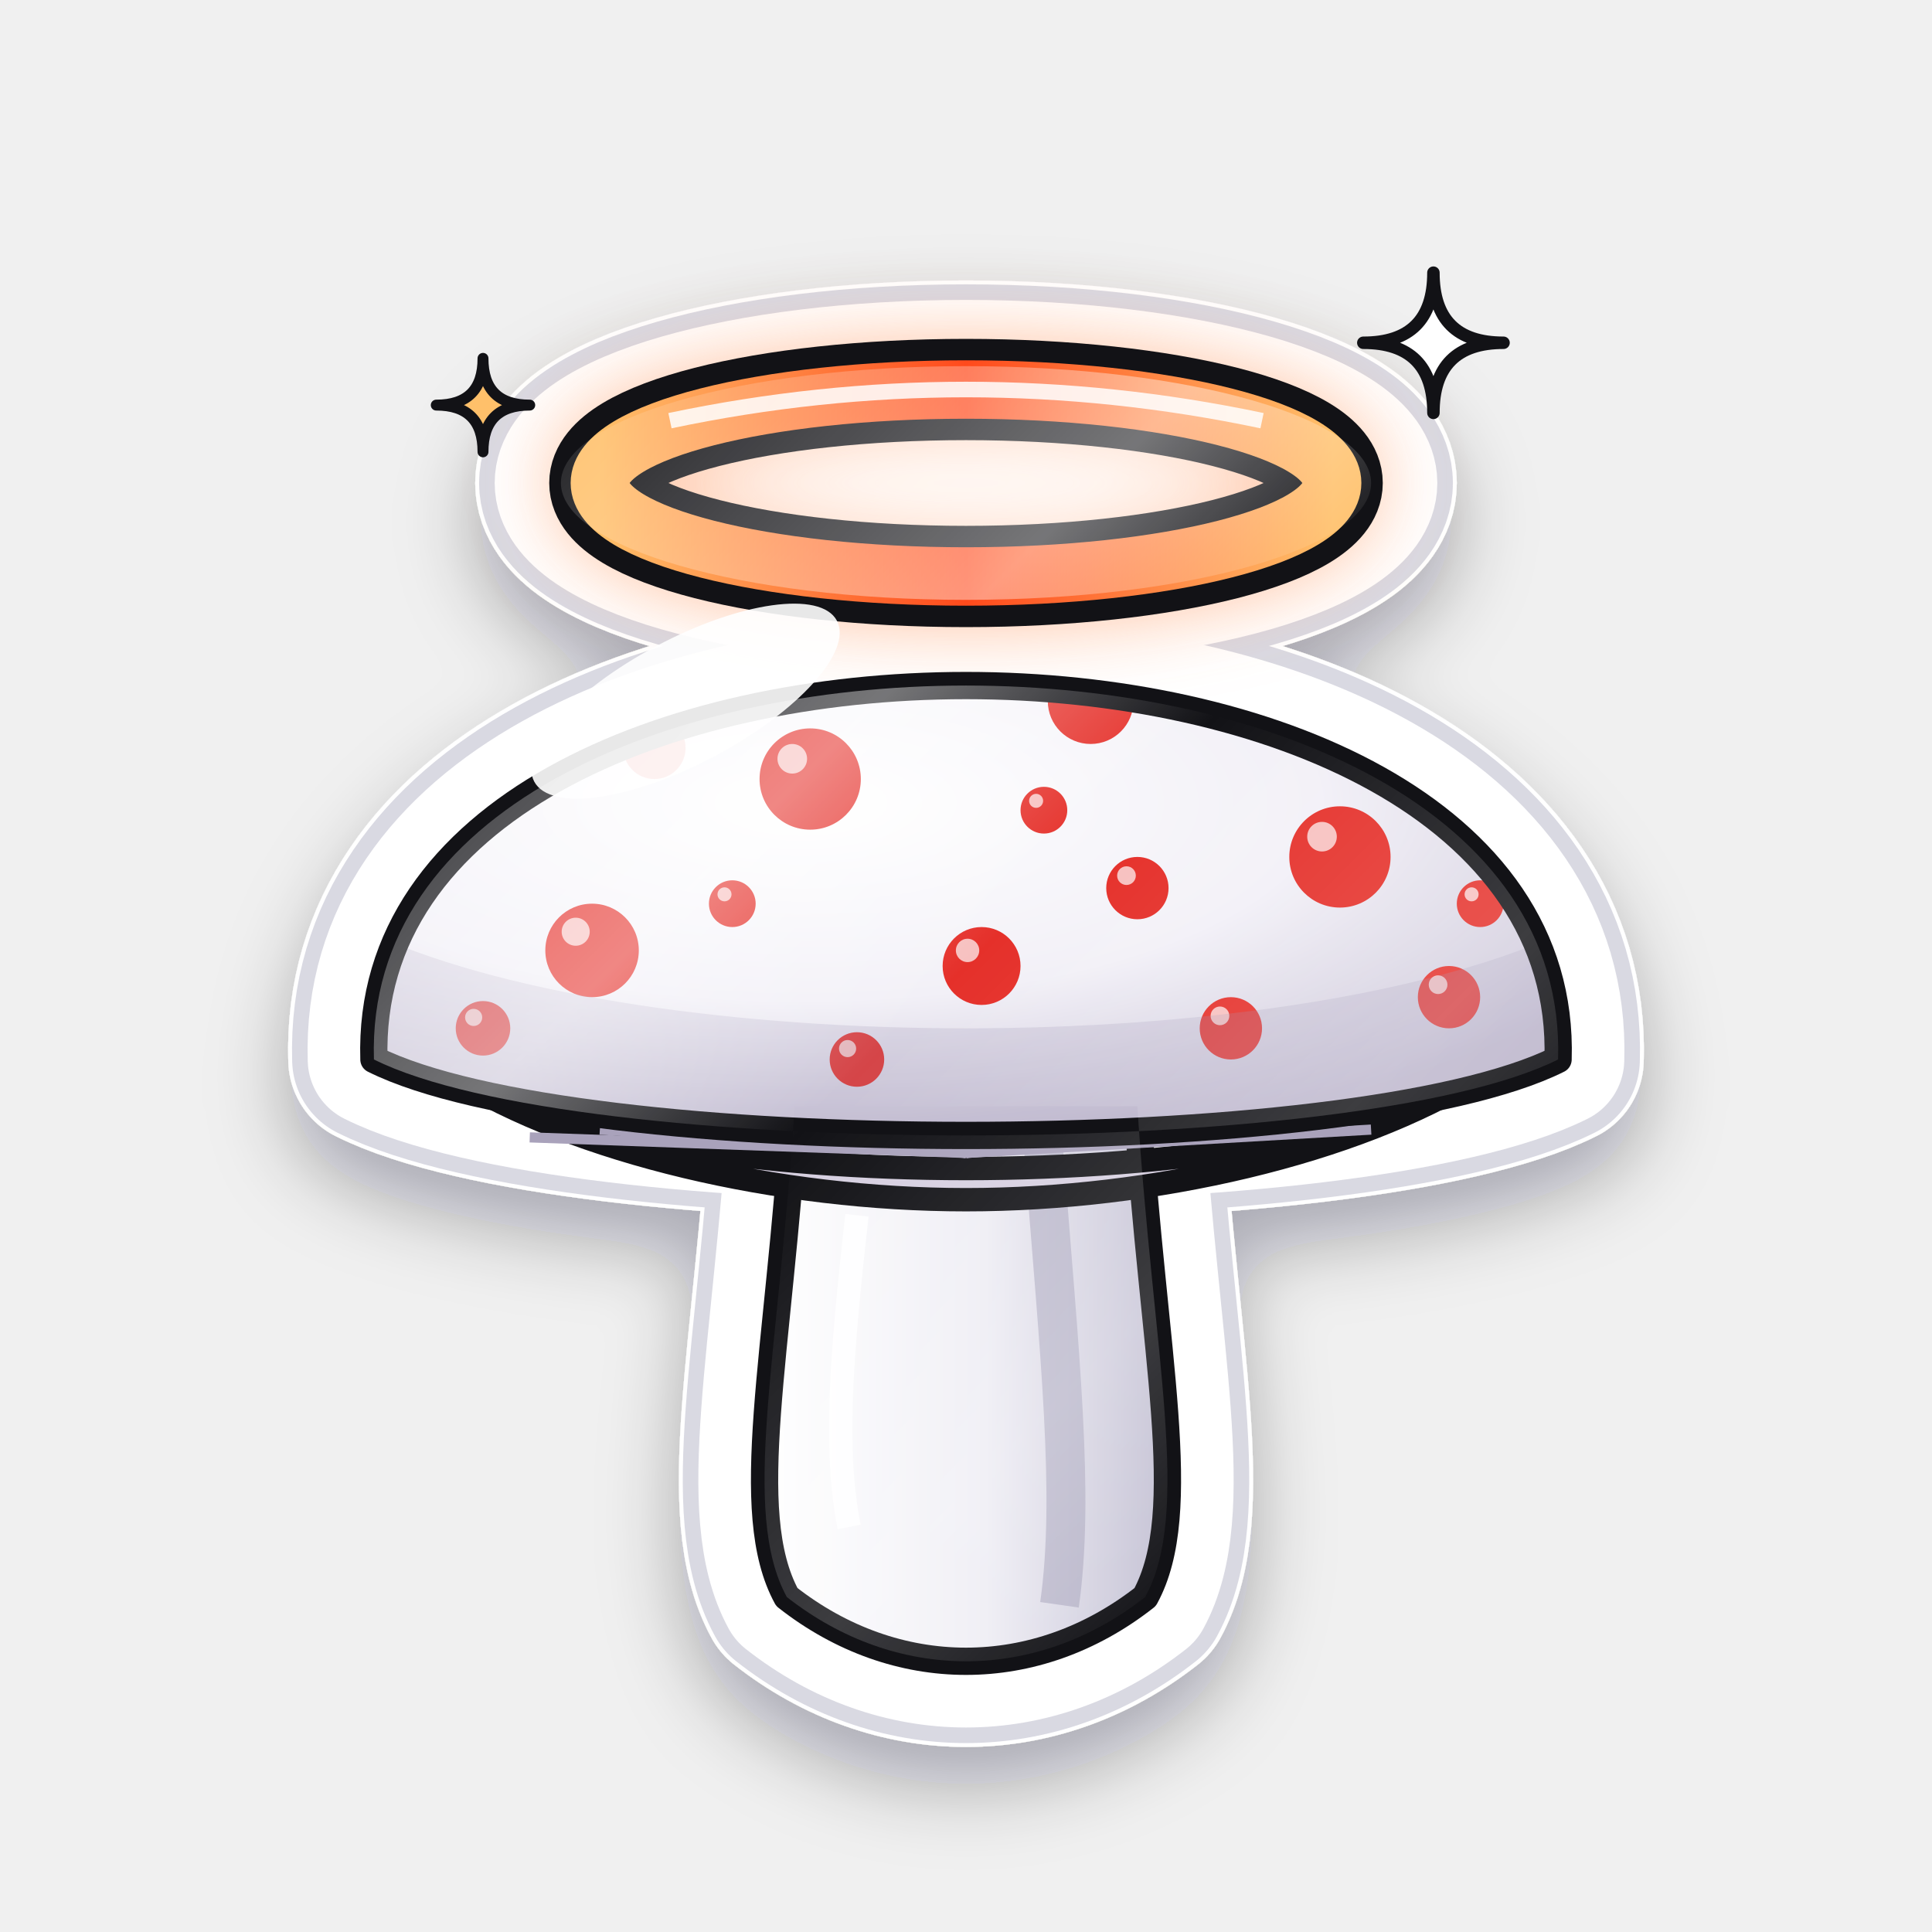
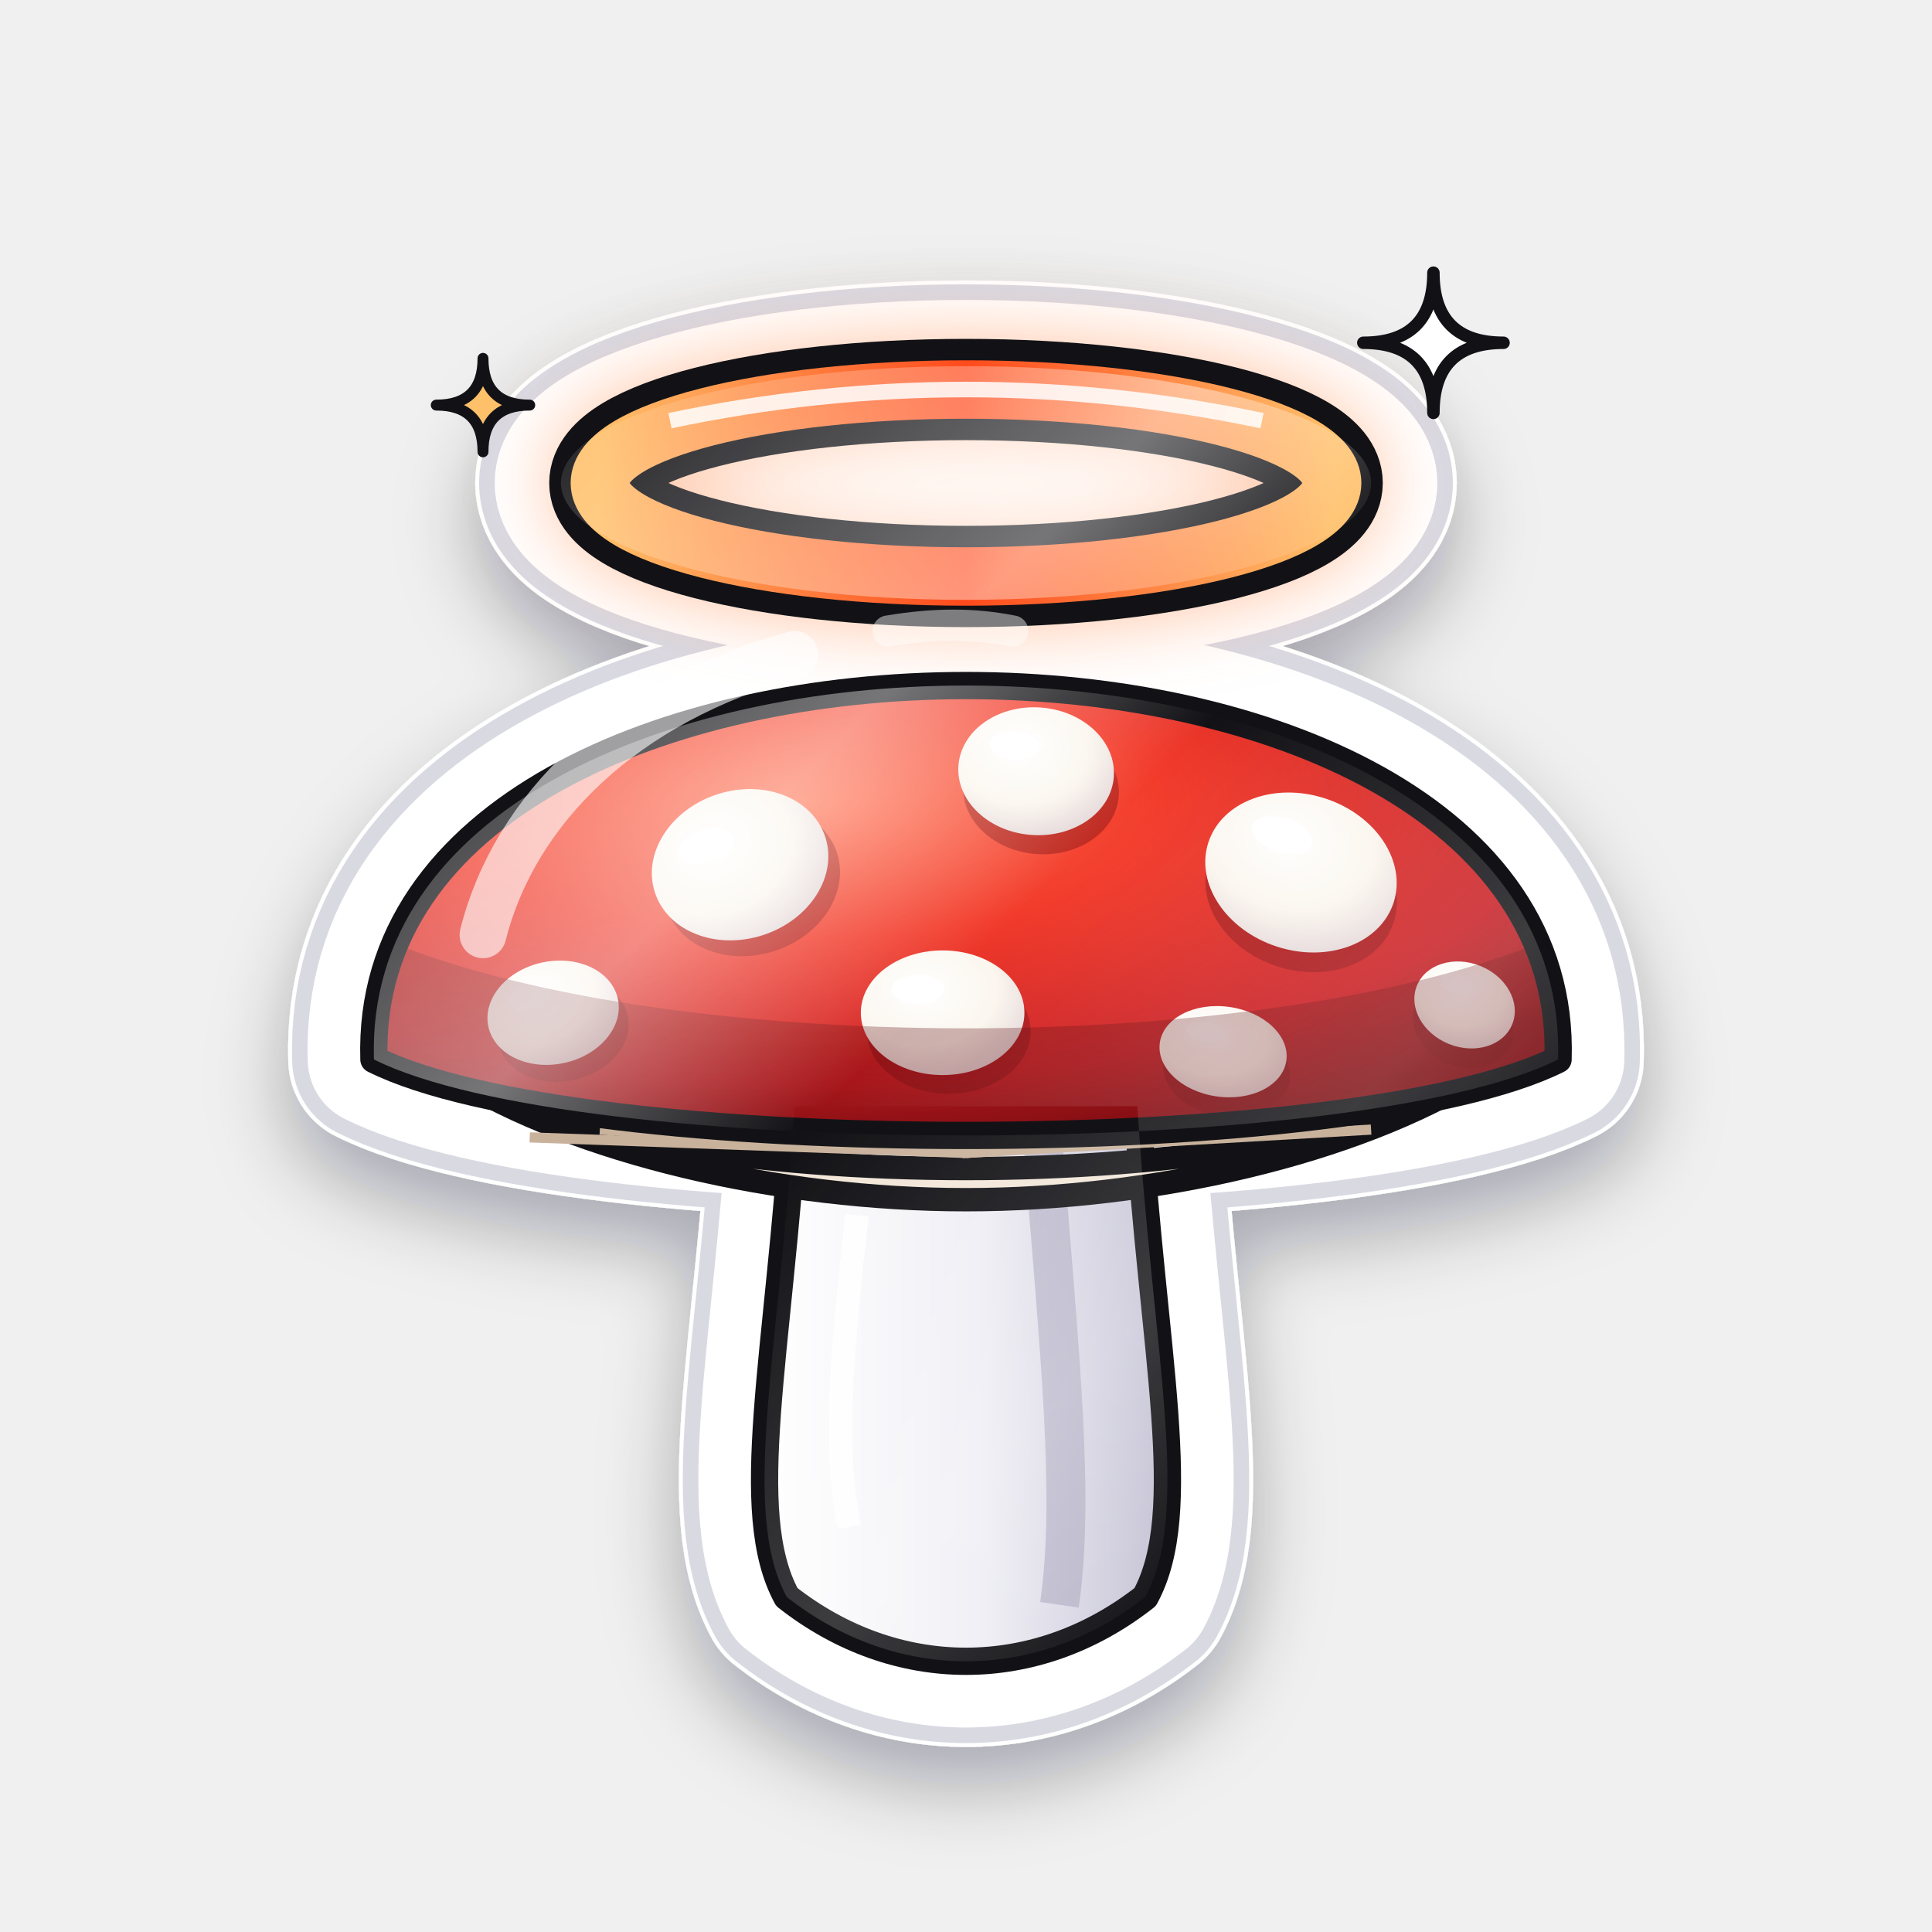
<svg xmlns="http://www.w3.org/2000/svg" width="248" height="248" viewBox="-24 -24 248 248" role="img" aria-label="Halo shroom sticker" style="transform:rotate(0deg);overflow:visible">
  <defs>
    <filter id="k1fsh" x="-30%" y="-30%" width="160%" height="160%">
      <feDropShadow dx="0" dy="5" stdDeviation="5" flood-color="#121216" flood-opacity=".30" />
    </filter>
    <linearGradient id="k1fgl" x1="0" y1="0" x2="1" y2="1">
      <stop offset=".25" stop-color="#fff" stop-opacity="0" />
      <stop offset=".42" stop-color="#fff" stop-opacity=".42" />
      <stop offset=".5" stop-color="#fff" stop-opacity="0" />
      <stop offset=".62" stop-color="#fff" stop-opacity=".18" />
      <stop offset=".7" stop-color="#fff" stop-opacity="0" />
    </linearGradient>
    <clipPath id="k1fcp">
      <ellipse cx="100" cy="38" rx="52" ry="15" />
      <path d="M24 112 C22 48 178 48 176 112 C150 125 50 125 24 112Z" />
      <path d="M78 118 C76 150 71 170 77 181 C91 192 109 192 123 181 C129 170 124 150 122 118Z" />
    </clipPath>
    <linearGradient id="k1fstem" x1="0" x2="1">
      <stop offset="0" stop-color="#ffffff" />
      <stop offset=".55" stop-color="#eeedf4" />
      <stop offset="1" stop-color="#c3c0d3" />
    </linearGradient>
    <linearGradient id="k1fhalo" x1="0" x2="1">
      <stop offset="0" stop-color="#ffc06a" />
      <stop offset=".5" stop-color="#ff4a1c" />
      <stop offset="1" stop-color="#ffc06a" />
    </linearGradient>
    <filter id="k1fgw" x="-50%" y="-80%" width="200%" height="260%">
      <feGaussianBlur stdDeviation="5" />
    </filter>
  </defs>
  <g filter="url(#k1fsh)">
    <g fill="#fff" stroke="#fff" stroke-width="22" stroke-linejoin="round">
      <ellipse cx="100" cy="38" rx="52" ry="15" />
      <path d="M24 112 C22 48 178 48 176 112 C150 125 50 125 24 112Z" />
      <path d="M78 118 C76 150 71 170 77 181 C91 192 109 192 123 181 C129 170 124 150 122 118Z" />
    </g>
  </g>
  <g fill="#fff" stroke="#d9d9e2" stroke-width="21" stroke-linejoin="round">
    <ellipse cx="100" cy="38" rx="52" ry="15" />
    <path d="M24 112 C22 48 178 48 176 112 C150 125 50 125 24 112Z" />
    <path d="M78 118 C76 150 71 170 77 181 C91 192 109 192 123 181 C129 170 124 150 122 118Z" />
  </g>
  <g fill="#fff" stroke="#fff" stroke-width="17" stroke-linejoin="round">
    <ellipse cx="100" cy="38" rx="52" ry="15" />
    <path d="M24 112 C22 48 178 48 176 112 C150 125 50 125 24 112Z" />
    <path d="M78 118 C76 150 71 170 77 181 C91 192 109 192 123 181 C129 170 124 150 122 118Z" />
  </g>
  <ellipse cx="100" cy="38" rx="47" ry="12" fill="none" stroke="#ff8a4c" stroke-width="12" opacity=".55" filter="url(#k1fgw)" />
  <ellipse cx="100" cy="38" rx="47" ry="12" fill="none" stroke="#121216" stroke-width="13" />
  <ellipse cx="100" cy="38" rx="47" ry="12" fill="none" stroke="url(#k1fhalo)" stroke-width="7.5" />
  <path d="M62 30 Q100 22 138 30" fill="none" stroke="#fff" stroke-width="2" opacity=".85" />
  <path d="M78 118 C76 150 71 170 77 181 C91 192 109 192 123 181 C129 170 124 150 122 118Z" fill="url(#k1fstem)" stroke="#121216" stroke-linejoin="round" stroke-linecap="round" stroke-width="3.5" />
  <path d="M110 124 C112 150 114 168 112 182" fill="none" stroke="#a9a5bd" stroke-width="5" opacity=".6" />
  <path d="M86 132 C84 150 83 162 85 172" fill="none" stroke="#fff" stroke-width="3" opacity=".9" />
  <defs>
    <radialGradient id="k1fcw" cx="36%" cy="26%" r="80%">
+       <stop offset="0" stop-color="#ff7656" />
+       <stop offset=".38" stop-color="#f23b2b" />
+       <stop offset=".78" stop-color="#c91d22" />
+       <stop offset="1" stop-color="#8a0f15" />
+     </radialGradient>
+     <radialGradient id="k1fwart" cx="38%" cy="32%" r="75%">
      <stop offset="0" stop-color="#ffffff" />
-       <stop offset=".55" stop-color="#f2f0f7" />
-       <stop offset="1" stop-color="#c6c0d4" />
+       <stop offset=".6" stop-color="#fbf6ee" />
+       <stop offset="1" stop-color="#e3d6d8" />
    </radialGradient>
    <clipPath id="k1fcc">
      <path d="M24 112 C22 48 178 48 176 112 C150 125 50 125 24 112Z" />
    </clipPath>
  </defs>
-   <path d="M34 114 C60 130 140 130 166 114 C150 124 124 130 100 130 C76 130 50 124 34 114Z" fill="#d6cfe0" stroke="#121216" stroke-width="3.0" />
-   <path d="M100 124 L44 122" stroke="#a9a2bb" stroke-width="1.3" />
-   <path d="M100 124 L53 121" stroke="#a9a2bb" stroke-width="1.3" />
-   <path d="M100 124 L62 120" stroke="#a9a2bb" stroke-width="1.3" />
-   <path d="M100 124 L71 120" stroke="#a9a2bb" stroke-width="1.3" />
-   <path d="M100 124 L80 119" stroke="#a9a2bb" stroke-width="1.3" />
-   <path d="M100 124 L89 118" stroke="#a9a2bb" stroke-width="1.3" />
-   <path d="M100 124 L98 118" stroke="#a9a2bb" stroke-width="1.3" />
-   <path d="M100 124 L107 118" stroke="#a9a2bb" stroke-width="1.3" />
-   <path d="M100 124 L116 119" stroke="#a9a2bb" stroke-width="1.3" />
-   <path d="M100 124 L125 119" stroke="#a9a2bb" stroke-width="1.3" />
-   <path d="M100 124 L134 120" stroke="#a9a2bb" stroke-width="1.3" />
-   <path d="M100 124 L143 121" stroke="#a9a2bb" stroke-width="1.3" />
-   <path d="M100 124 L152 121" stroke="#a9a2bb" stroke-width="1.3" />
+   <path d="M34 114 C60 130 140 130 166 114 C150 124 124 130 100 130 C76 130 50 124 34 114Z" fill="#f2e6d8" stroke="#121216" stroke-width="3.0" />
+   <path d="M100 124 L44 122" stroke="#c9b29c" stroke-width="1.3" />
+   <path d="M100 124 L53 121" stroke="#c9b29c" stroke-width="1.3" />
+   <path d="M100 124 L62 120" stroke="#c9b29c" stroke-width="1.3" />
+   <path d="M100 124 L71 120" stroke="#c9b29c" stroke-width="1.3" />
+   <path d="M100 124 L80 119" stroke="#c9b29c" stroke-width="1.3" />
+   <path d="M100 124 L89 118" stroke="#c9b29c" stroke-width="1.3" />
+   <path d="M100 124 L98 118" stroke="#c9b29c" stroke-width="1.3" />
+   <path d="M100 124 L107 118" stroke="#c9b29c" stroke-width="1.3" />
+   <path d="M100 124 L116 119" stroke="#c9b29c" stroke-width="1.3" />
+   <path d="M100 124 L125 119" stroke="#c9b29c" stroke-width="1.3" />
+   <path d="M100 124 L134 120" stroke="#c9b29c" stroke-width="1.3" />
+   <path d="M100 124 L143 121" stroke="#c9b29c" stroke-width="1.3" />
+   <path d="M100 124 L152 121" stroke="#c9b29c" stroke-width="1.3" />
  <path d="M24 112 C22 48 178 48 176 112 C150 125 50 125 24 112Z" fill="url(#k1fcw)" />
  <g clip-path="url(#k1fcc)">
-     <circle cx="52" cy="98" r="6" fill="#e5302a" />
-     <circle cx="49.9" cy="95.6" r="1.8" fill="#fff" opacity=".7" />
-     <circle cx="80" cy="76" r="6.5" fill="#e5302a" />
-     <circle cx="77.7" cy="73.4" r="1.9" fill="#fff" opacity=".7" />
-     <circle cx="116" cy="66" r="5.5" fill="#e5302a" />
-     <circle cx="114.1" cy="63.8" r="1.6" fill="#fff" opacity=".7" />
-     <circle cx="148" cy="86" r="6.5" fill="#e5302a" />
-     <circle cx="145.7" cy="83.4" r="1.9" fill="#fff" opacity=".7" />
-     <circle cx="102" cy="100" r="5" fill="#e5302a" />
-     <circle cx="100.2" cy="98.0" r="1.5" fill="#fff" opacity=".7" />
-     <circle cx="60" cy="72" r="4" fill="#e5302a" />
-     <circle cx="58.6" cy="70.4" r="1.2" fill="#fff" opacity=".7" />
-     <circle cx="134" cy="108" r="4" fill="#e5302a" />
-     <circle cx="132.6" cy="106.4" r="1.2" fill="#fff" opacity=".7" />
-     <circle cx="162" cy="104" r="4" fill="#e5302a" />
-     <circle cx="160.6" cy="102.4" r="1.2" fill="#fff" opacity=".7" />
-     <circle cx="38" cy="108" r="3.5" fill="#e5302a" />
-     <circle cx="36.8" cy="106.6" r="1.1" fill="#fff" opacity=".7" />
-     <circle cx="98" cy="58" r="3.5" fill="#e5302a" />
-     <circle cx="96.8" cy="56.6" r="1.1" fill="#fff" opacity=".7" />
-     <circle cx="86" cy="112" r="3.5" fill="#e5302a" />
-     <circle cx="84.8" cy="110.6" r="1.1" fill="#fff" opacity=".7" />
-     <circle cx="122" cy="90" r="4" fill="#e5302a" />
-     <circle cx="120.6" cy="88.4" r="1.2" fill="#fff" opacity=".7" />
-     <circle cx="70" cy="92" r="3" fill="#e5302a" />
-     <circle cx="69.0" cy="90.8" r="0.9" fill="#fff" opacity=".7" />
-     <circle cx="142" cy="66" r="3.5" fill="#e5302a" />
-     <circle cx="140.8" cy="64.6" r="1.1" fill="#fff" opacity=".7" />
-     <circle cx="166" cy="92" r="3" fill="#e5302a" />
-     <circle cx="164.9" cy="90.8" r="0.9" fill="#fff" opacity=".7" />
-     <circle cx="110" cy="80" r="3" fill="#e5302a" />
-     <circle cx="109.0" cy="78.8" r="0.9" fill="#fff" opacity=".7" />
-     <path d="M24 112 C60 124 140 124 176 112 L176 96 C140 112 60 112 24 96Z" fill="#9a93b0" opacity=".22" />
+     <ellipse cx="71.8" cy="89.4" rx="11.5" ry="9.5" fill="#7a0b10" opacity=".42" transform="rotate(-18 71 87)" />
+     <ellipse cx="71" cy="87" rx="11.5" ry="9.5" fill="url(#k1fwart)" transform="rotate(-18 71 87)" />
+     <ellipse cx="67.5" cy="83.4" rx="3.7" ry="2.1" fill="#fff" transform="rotate(-18 71 87)" />
+     <ellipse cx="109.8" cy="77.4" rx="10" ry="8.2" fill="#7a0b10" opacity=".42" transform="rotate(4 109 75)" />
+     <ellipse cx="109" cy="75" rx="10" ry="8.2" fill="url(#k1fwart)" transform="rotate(4 109 75)" />
+     <ellipse cx="106.0" cy="71.9" rx="3.2" ry="1.8" fill="#fff" transform="rotate(4 109 75)" />
+     <ellipse cx="143.8" cy="90.4" rx="12.5" ry="10" fill="#7a0b10" opacity=".42" transform="rotate(18 143 88)" />
+     <ellipse cx="143" cy="88" rx="12.5" ry="10" fill="url(#k1fwart)" transform="rotate(18 143 88)" />
+     <ellipse cx="139.2" cy="84.2" rx="4.0" ry="2.2" fill="#fff" transform="rotate(18 143 88)" />
+     <ellipse cx="47.8" cy="108.4" rx="8.5" ry="6.6" fill="#7a0b10" opacity=".42" transform="rotate(-12 47 106)" />
+     <ellipse cx="47" cy="106" rx="8.5" ry="6.6" fill="url(#k1fwart)" transform="rotate(-12 47 106)" />
+     <ellipse cx="44.5" cy="103.5" rx="2.7" ry="1.5" fill="#fff" transform="rotate(-12 47 106)" />
+     <ellipse cx="97.8" cy="108.4" rx="10.5" ry="8" fill="#7a0b10" opacity=".42" />
+     <ellipse cx="97" cy="106" rx="10.5" ry="8" fill="url(#k1fwart)" />
+     <ellipse cx="93.8" cy="103.0" rx="3.4" ry="1.8" fill="#fff" />
+     <ellipse cx="133.8" cy="113.4" rx="8.2" ry="5.8" fill="#7a0b10" opacity=".42" transform="rotate(8 133 111)" />
+     <ellipse cx="133" cy="111" rx="8.2" ry="5.8" fill="url(#k1fwart)" transform="rotate(8 133 111)" />
+     <ellipse cx="130.5" cy="108.8" rx="2.6" ry="1.3" fill="#fff" transform="rotate(8 133 111)" />
+     <ellipse cx="164.8" cy="107.4" rx="6.6" ry="5.4" fill="#7a0b10" opacity=".42" transform="rotate(22 164 105)" />
+     <ellipse cx="164" cy="105" rx="6.6" ry="5.4" fill="url(#k1fwart)" transform="rotate(22 164 105)" />
+     <ellipse cx="162.0" cy="102.9" rx="2.1" ry="1.2" fill="#fff" transform="rotate(22 164 105)" />
+     <path d="M24 112 C60 124 140 124 176 112 L176 96 C140 112 60 112 24 96Z" fill="#5c070b" opacity=".3" />
  </g>
  <path d="M24 112 C22 48 178 48 176 112 C150 125 50 125 24 112Z" fill="none" stroke="#121216" stroke-width="3.5" stroke-linejoin="round" />
-   <ellipse cx="64" cy="66" rx="22" ry="8" transform="rotate(-28 64 66)" fill="#fff" opacity=".9" />
+   <path d="M38 96 C42 80 56 66 78 60" fill="none" stroke="#fff" stroke-width="6" stroke-linecap="round" opacity=".6" />
+   <path d="M90 57 C96 56 101 56 106 57" fill="none" stroke="#fff" stroke-width="4" stroke-linecap="round" opacity=".45" />
  <path d="M160 11 Q160 20 169 20 Q160 20 160 29 Q160 20 151 20 Q160 20 160 11Z" fill="#fff" stroke="#121216" stroke-linejoin="round" stroke-linecap="round" stroke-width="1.6" />
  <path d="M38 22 Q38 28 44 28 Q38 28 38 34 Q38 28 32 28 Q38 28 38 22Z" fill="#ffc06a" stroke="#121216" stroke-linejoin="round" stroke-linecap="round" stroke-width="1.4" />
  <rect x="-40" y="-40" width="280" height="280" fill="url(#k1fgl)" clip-path="url(#k1fcp)" />
</svg>
